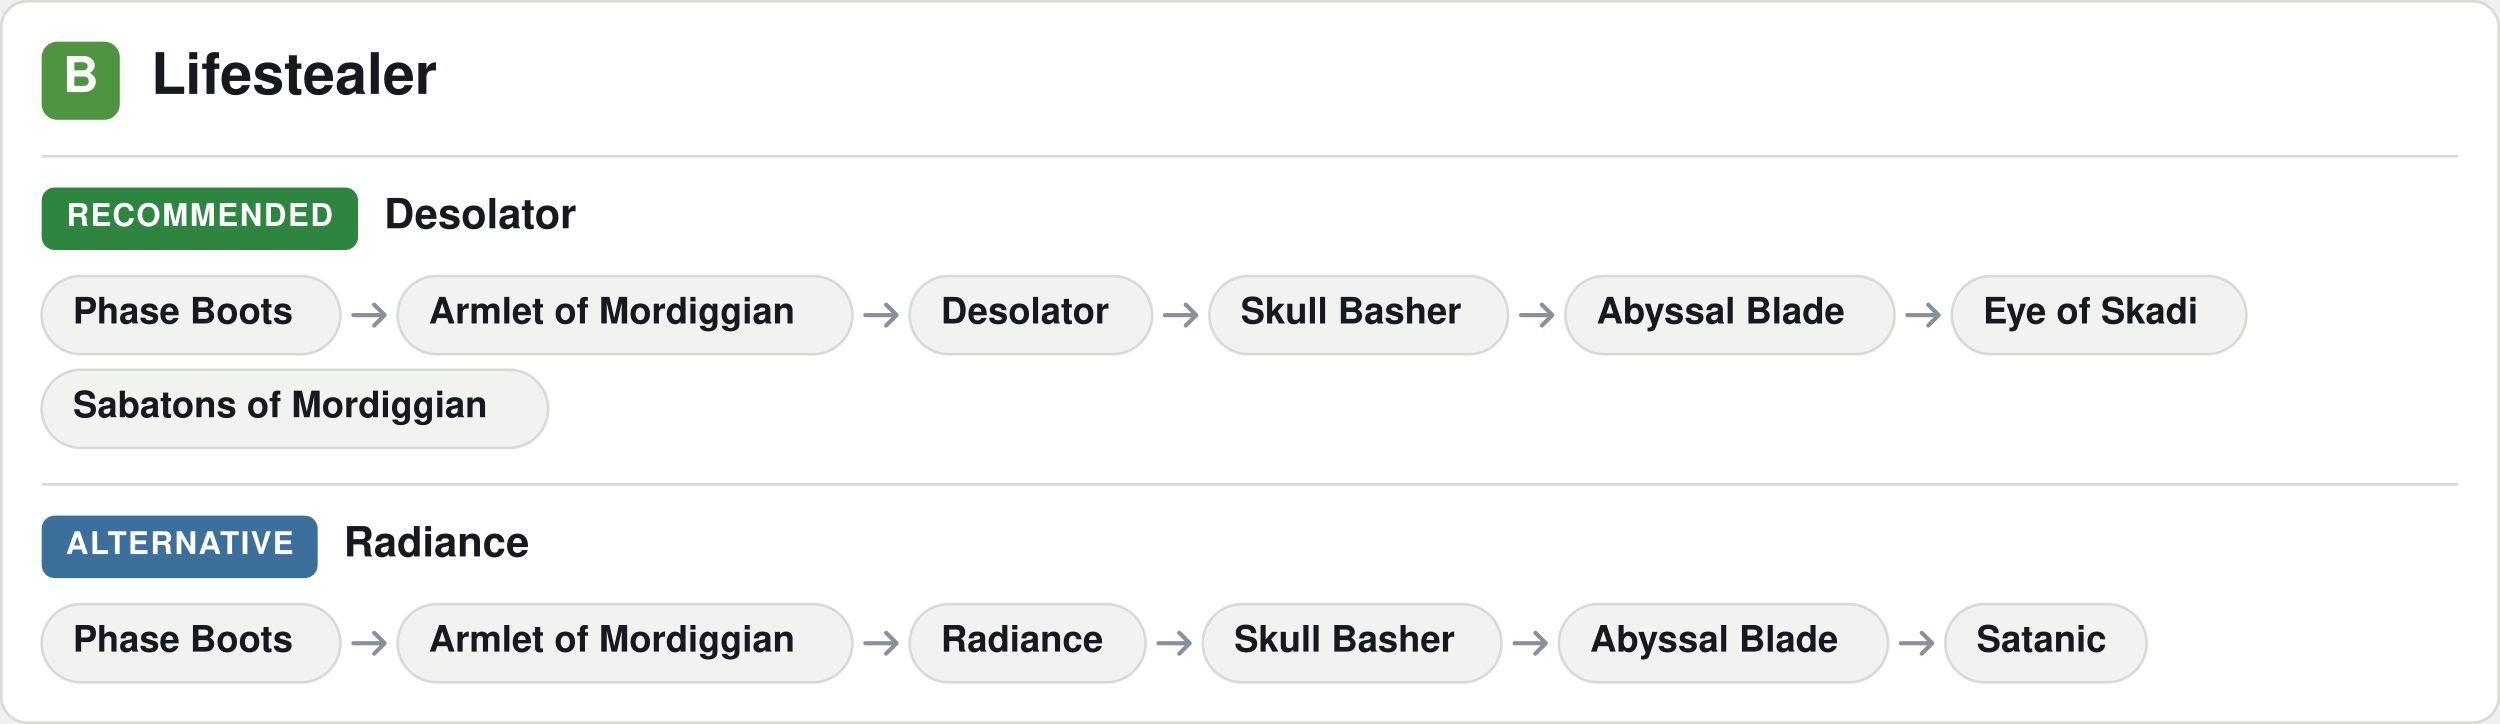
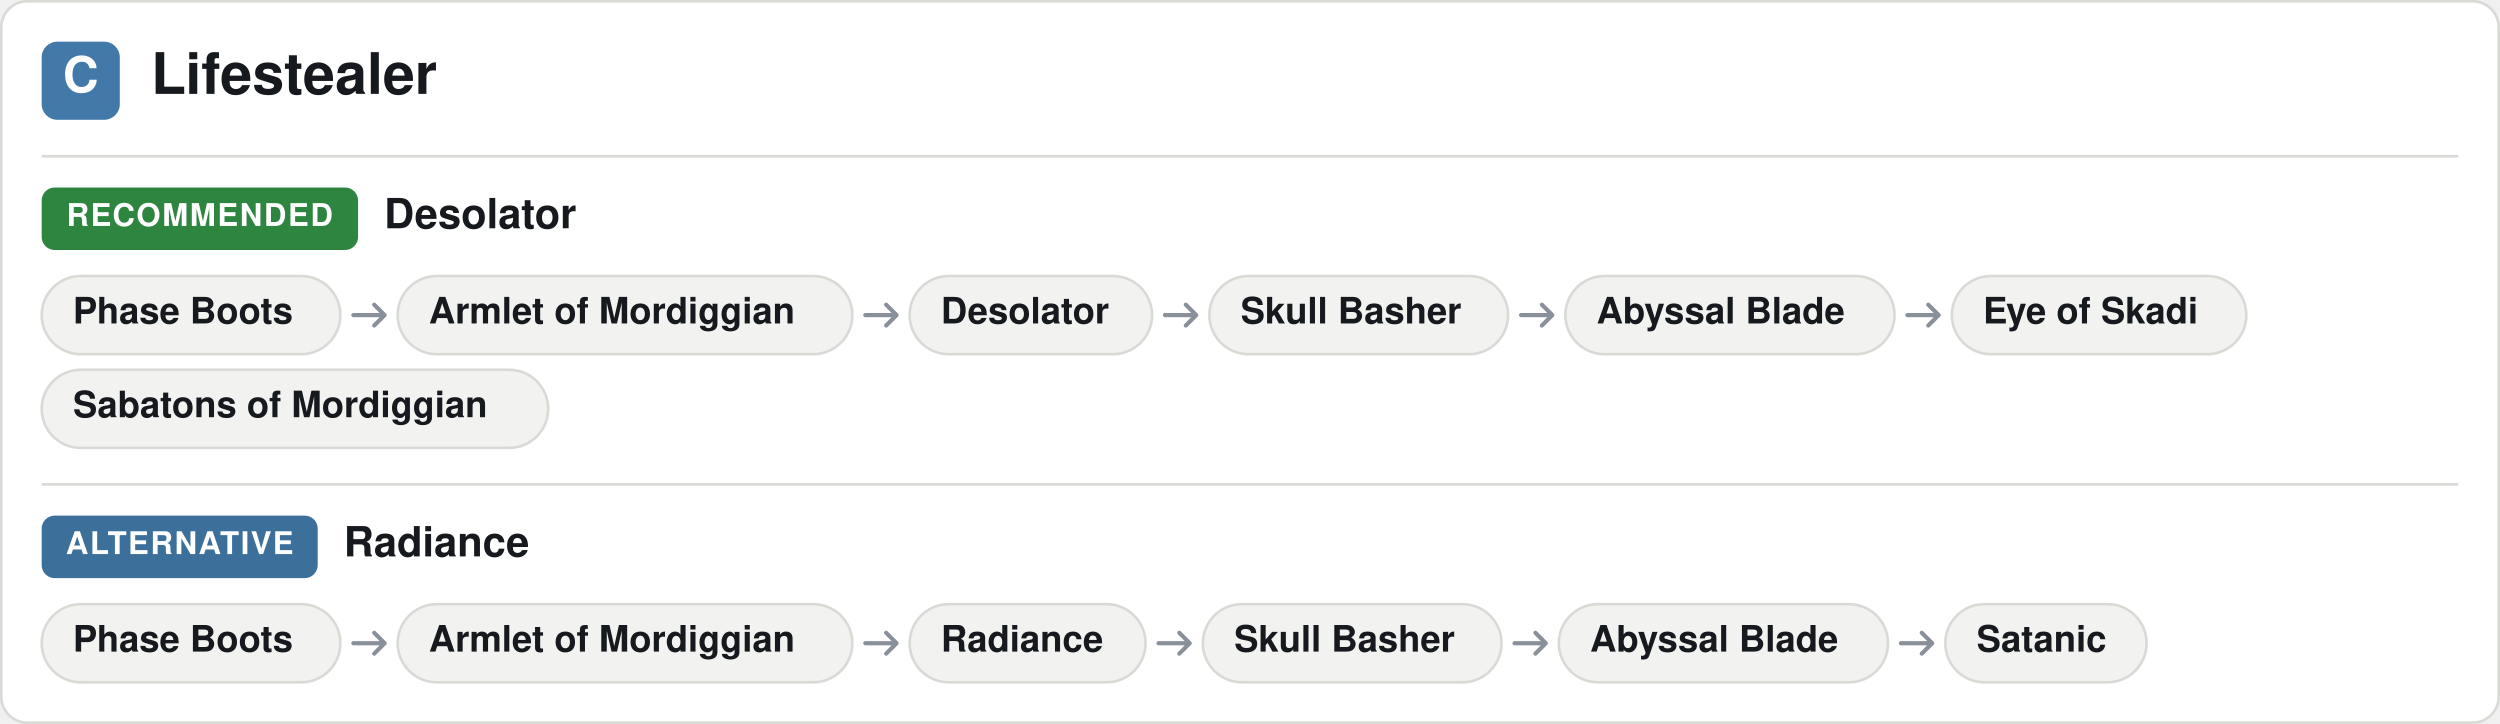
<svg xmlns="http://www.w3.org/2000/svg" viewBox="0 0 960 278" width="960" height="278" role="img" aria-label="Lifestealer builds for patch 7.42">
  <style>
.card{fill:#ffffff;stroke:#d8dbd5}
.pill{fill:#f2f3f0;stroke:#d8dbd5}
.ink{fill:#16191d}
.muted{fill:#5b6168}
.sep{stroke:#d8dbd5}
.up{fill:#2d8540}.down{fill:#b8352a}.steady{fill:#687079}.rework{fill:#7448ab}
.rec{fill:#2d8540}.alt{fill:#3c6f9a}
.arrow{stroke:#8a9099;fill:none}
@media (prefers-color-scheme: dark){
.card{fill:#1a1d22;stroke:#2b3037}
.pill{fill:#111317;stroke:#2b3037}
.ink{fill:#e6e8eb}
.muted{fill:#9ba2ab}
.sep{stroke:#2b3037}
.up{fill:#5cc46f}.down{fill:#ef6c60}.steady{fill:#9ba2ab}.rework{fill:#ad8ae3}
.rec{fill:#3f9a52}.alt{fill:#4f88b8}
.arrow{stroke:#6f767f}
}
text{font-family:'Segoe UI',Helvetica,Arial,sans-serif;font-weight:700}
</style>
  <rect class="card" x="0.5" y="0.5" width="959" height="277" rx="10" />
-   <rect x="16" y="16" width="30" height="30" rx="6" fill="#4f9440" />
-   <text x="31" y="31" fill="#ffffff" font-size="19" text-anchor="middle" dominant-baseline="central">B</text>
+   <rect x="16" y="16" width="30" height="30" rx="6" fill="#4279a8" />
+   <text x="31" y="31" fill="#ffffff" font-size="19" text-anchor="middle" dominant-baseline="central">C</text>
  <text class="ink" x="58" y="31" font-size="22" dominant-baseline="central">Lifestealer</text>
  <line class="sep" x1="16" x2="944" y1="60" y2="60" />
  <rect class="rec" x="16" y="72" width="121.5" height="24" rx="5" />
  <text x="76.7" y="84" fill="#ffffff" font-size="12" letter-spacing="0.6" text-anchor="middle" dominant-baseline="central">RECOMMENDED</text>
  <text class="ink" x="147.5" y="84" font-size="16" dominant-baseline="central">Desolator</text>
  <rect class="pill" x="16.0" y="106" width="114.7" height="30" rx="15.0" />
  <text class="ink" x="28.0" y="121.0" font-size="14" dominant-baseline="central">Phase Boots</text>
  <path class="arrow" stroke-width="1.6" stroke-linecap="round" stroke-linejoin="round" d="M135.699,121.0 H147.699 M143.699,117.0 L147.699,121.0 L143.699,125.0" />
  <rect class="pill" x="152.7" y="106" width="174.6" height="30" rx="15.0" />
  <text class="ink" x="164.7" y="121.0" font-size="14" dominant-baseline="central">Armlet of Mordiggian</text>
  <path class="arrow" stroke-width="1.6" stroke-linecap="round" stroke-linejoin="round" d="M332.285,121.0 H344.285 M340.285,117.0 L344.285,121.0 L340.285,125.0" />
  <rect class="pill" x="349.3" y="106" width="93.1" height="30" rx="15.0" />
  <text class="ink" x="361.3" y="121.0" font-size="14" dominant-baseline="central">Desolator</text>
  <path class="arrow" stroke-width="1.6" stroke-linecap="round" stroke-linejoin="round" d="M447.35,121.0 H459.35 M455.35,117.0 L459.35,121.0 L455.35,125.0" />
  <rect class="pill" x="464.4" y="106" width="114.7" height="30" rx="15.0" />
  <text class="ink" x="476.4" y="121.0" font-size="14" dominant-baseline="central">Skull Basher</text>
  <path class="arrow" stroke-width="1.6" stroke-linecap="round" stroke-linejoin="round" d="M584.083,121.0 H596.083 M592.083,117.0 L596.083,121.0 L592.083,125.0" />
  <rect class="pill" x="601.1" y="106" width="126.4" height="30" rx="15.0" />
  <text class="ink" x="613.1" y="121.0" font-size="14" dominant-baseline="central">Abyssal Blade</text>
  <path class="arrow" stroke-width="1.6" stroke-linecap="round" stroke-linejoin="round" d="M732.452,121.0 H744.452 M740.452,117.0 L744.452,121.0 L740.452,125.0" />
  <rect class="pill" x="749.5" y="106" width="113.1" height="30" rx="15.0" />
  <text class="ink" x="761.5" y="121.0" font-size="14" dominant-baseline="central">Eye of Skadi</text>
  <rect class="pill" x="16.0" y="142" width="194.5" height="30" rx="15.0" />
  <text class="ink" x="28.0" y="157.0" font-size="14" dominant-baseline="central">Sabatons of Mordiggian</text>
  <line class="sep" x1="16" x2="944" y1="186" y2="186" />
  <rect class="alt" x="16" y="198" width="106.0" height="24" rx="5" />
  <text x="69.0" y="210" fill="#ffffff" font-size="12" letter-spacing="0.6" text-anchor="middle" dominant-baseline="central">ALTERNATIVE</text>
  <text class="ink" x="132.0" y="210" font-size="16" dominant-baseline="central">Radiance</text>
  <rect class="pill" x="16.0" y="232" width="114.7" height="30" rx="15.0" />
  <text class="ink" x="28.0" y="247.0" font-size="14" dominant-baseline="central">Phase Boots</text>
  <path class="arrow" stroke-width="1.6" stroke-linecap="round" stroke-linejoin="round" d="M135.699,247.0 H147.699 M143.699,243.0 L147.699,247.0 L143.699,251.0" />
  <rect class="pill" x="152.7" y="232" width="174.6" height="30" rx="15.0" />
  <text class="ink" x="164.7" y="247.0" font-size="14" dominant-baseline="central">Armlet of Mordiggian</text>
  <path class="arrow" stroke-width="1.6" stroke-linecap="round" stroke-linejoin="round" d="M332.285,247.0 H344.285 M340.285,243.0 L344.285,247.0 L340.285,251.0" />
  <rect class="pill" x="349.3" y="232" width="90.6" height="30" rx="15.0" />
  <text class="ink" x="361.3" y="247.0" font-size="14" dominant-baseline="central">Radiance</text>
  <path class="arrow" stroke-width="1.6" stroke-linecap="round" stroke-linejoin="round" d="M444.859,247.0 H456.859 M452.859,243.0 L456.859,247.0 L452.859,251.0" />
  <rect class="pill" x="461.9" y="232" width="114.7" height="30" rx="15.0" />
  <text class="ink" x="473.9" y="247.0" font-size="14" dominant-baseline="central">Skull Basher</text>
  <path class="arrow" stroke-width="1.6" stroke-linecap="round" stroke-linejoin="round" d="M581.592,247.0 H593.592 M589.592,243.0 L593.592,247.0 L589.592,251.0" />
  <rect class="pill" x="598.6" y="232" width="126.4" height="30" rx="15.0" />
  <text class="ink" x="610.6" y="247.0" font-size="14" dominant-baseline="central">Abyssal Blade</text>
  <path class="arrow" stroke-width="1.6" stroke-linecap="round" stroke-linejoin="round" d="M729.961,247.0 H741.961 M737.961,243.0 L741.961,247.0 L737.961,251.0" />
  <rect class="pill" x="747.0" y="232" width="77.3" height="30" rx="15.0" />
  <text class="ink" x="759.0" y="247.0" font-size="14" dominant-baseline="central">Satanic</text>
</svg>
